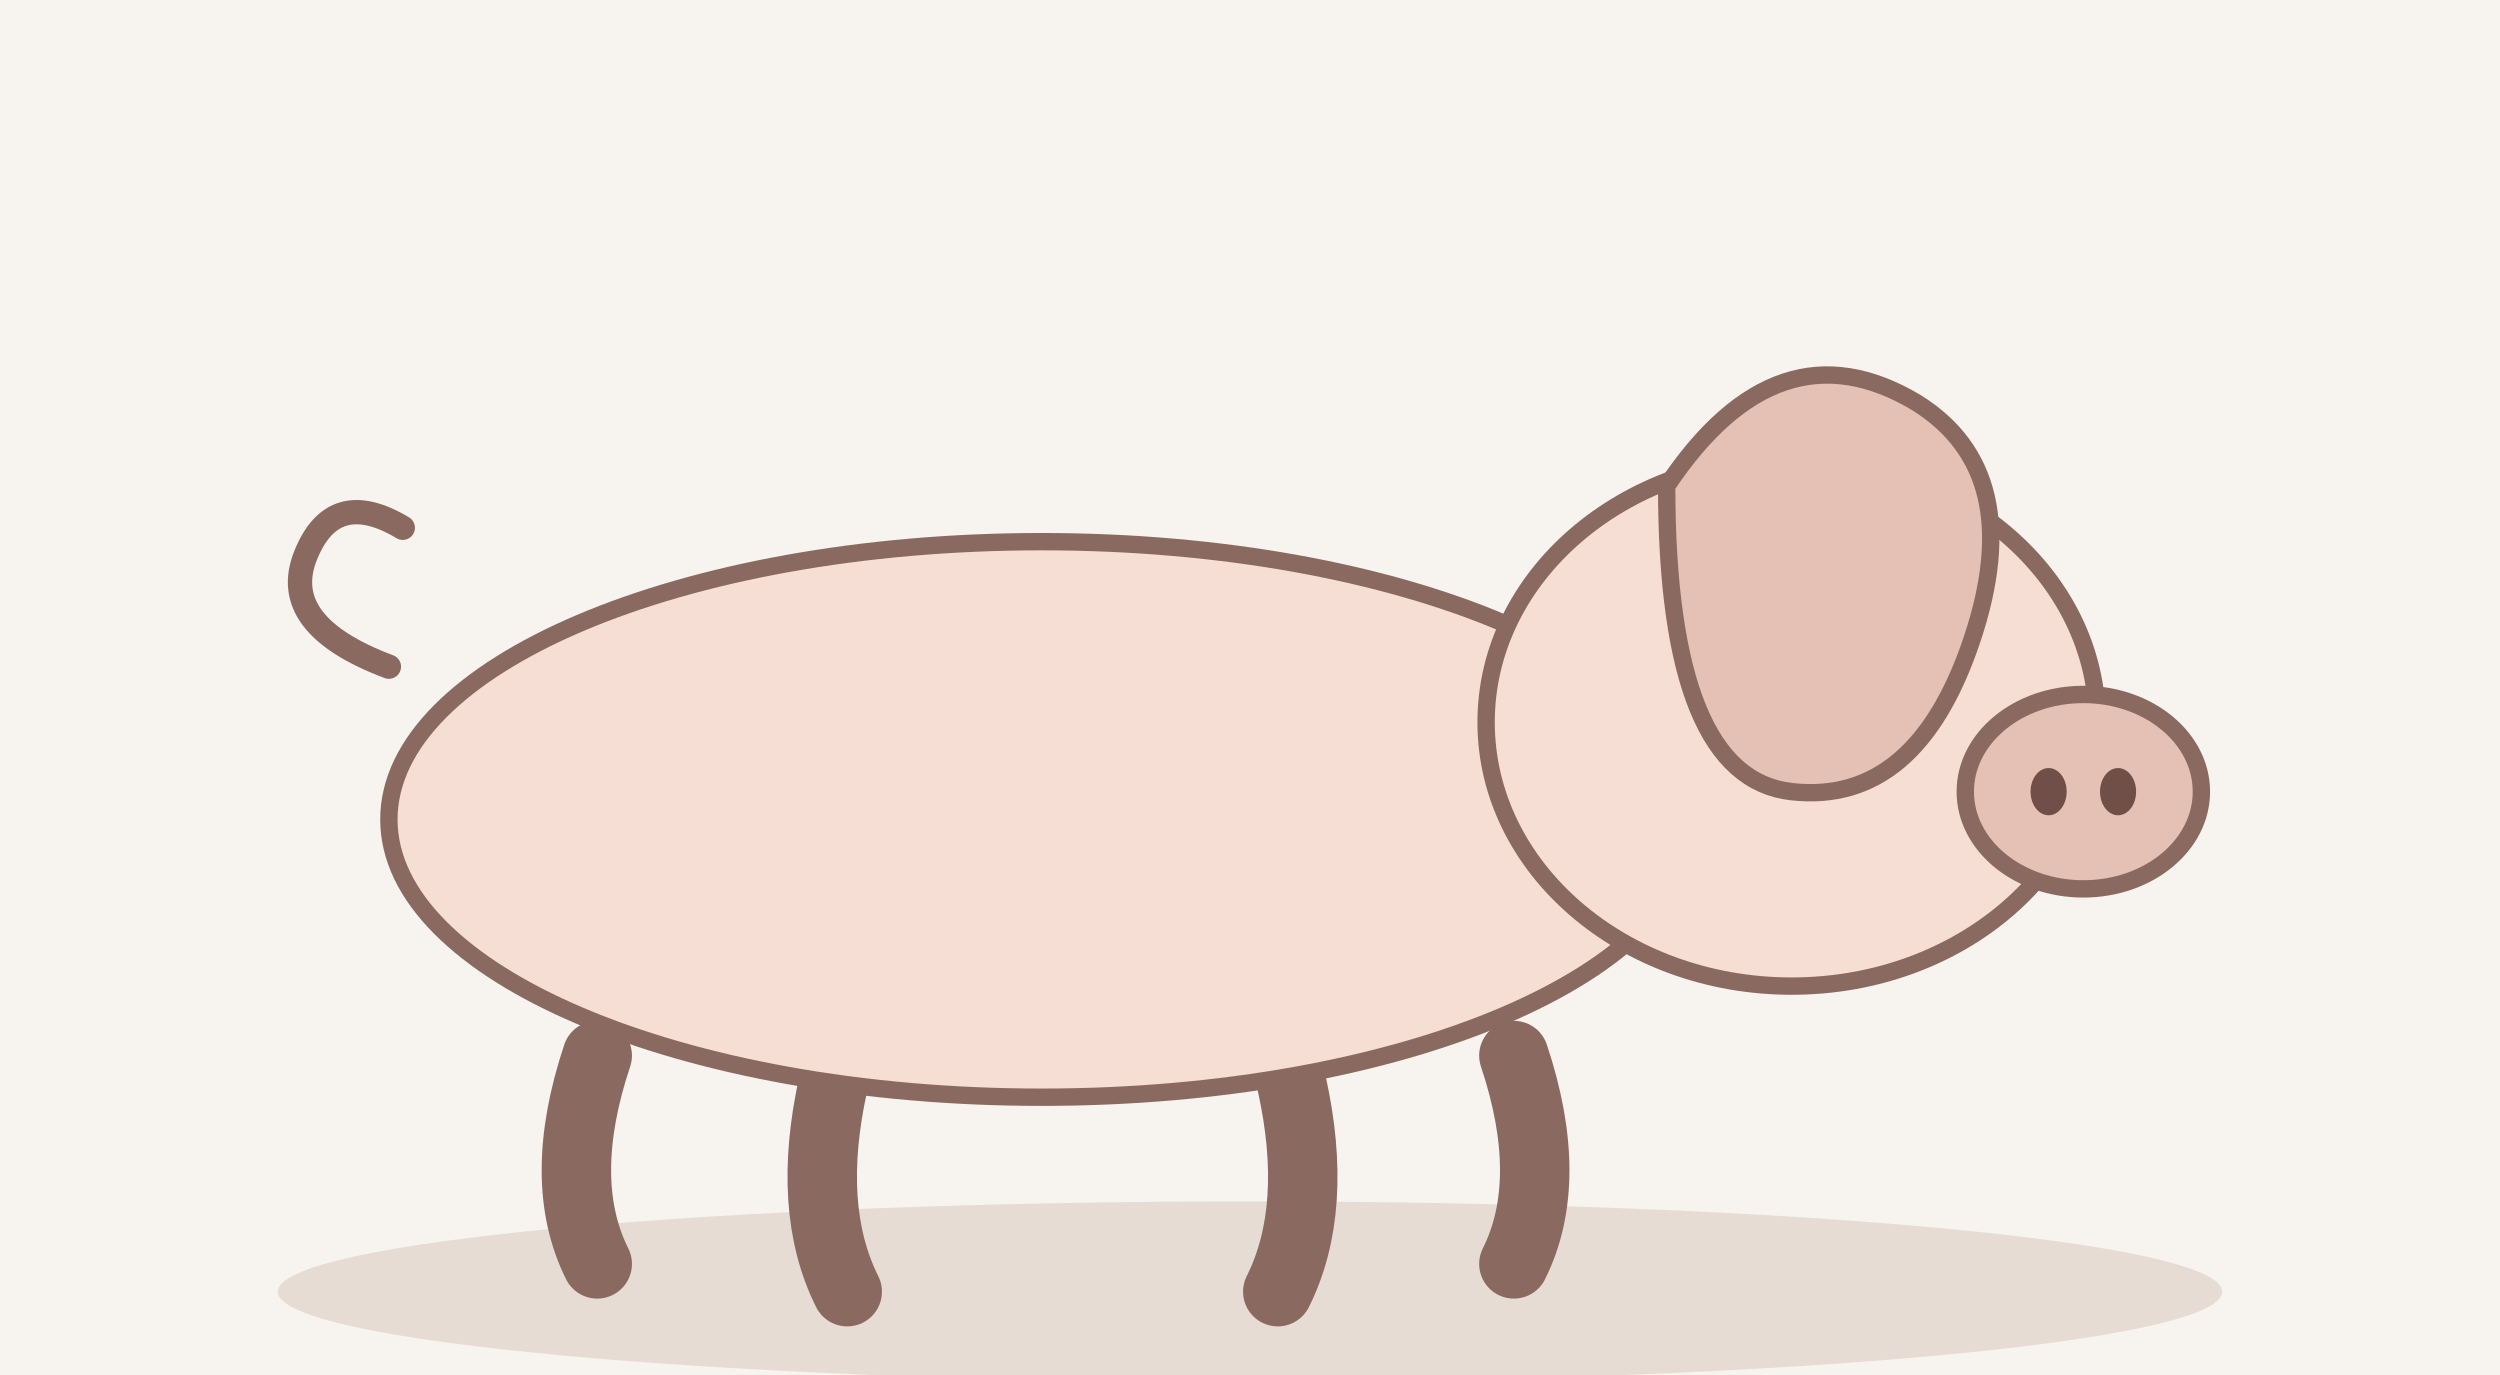
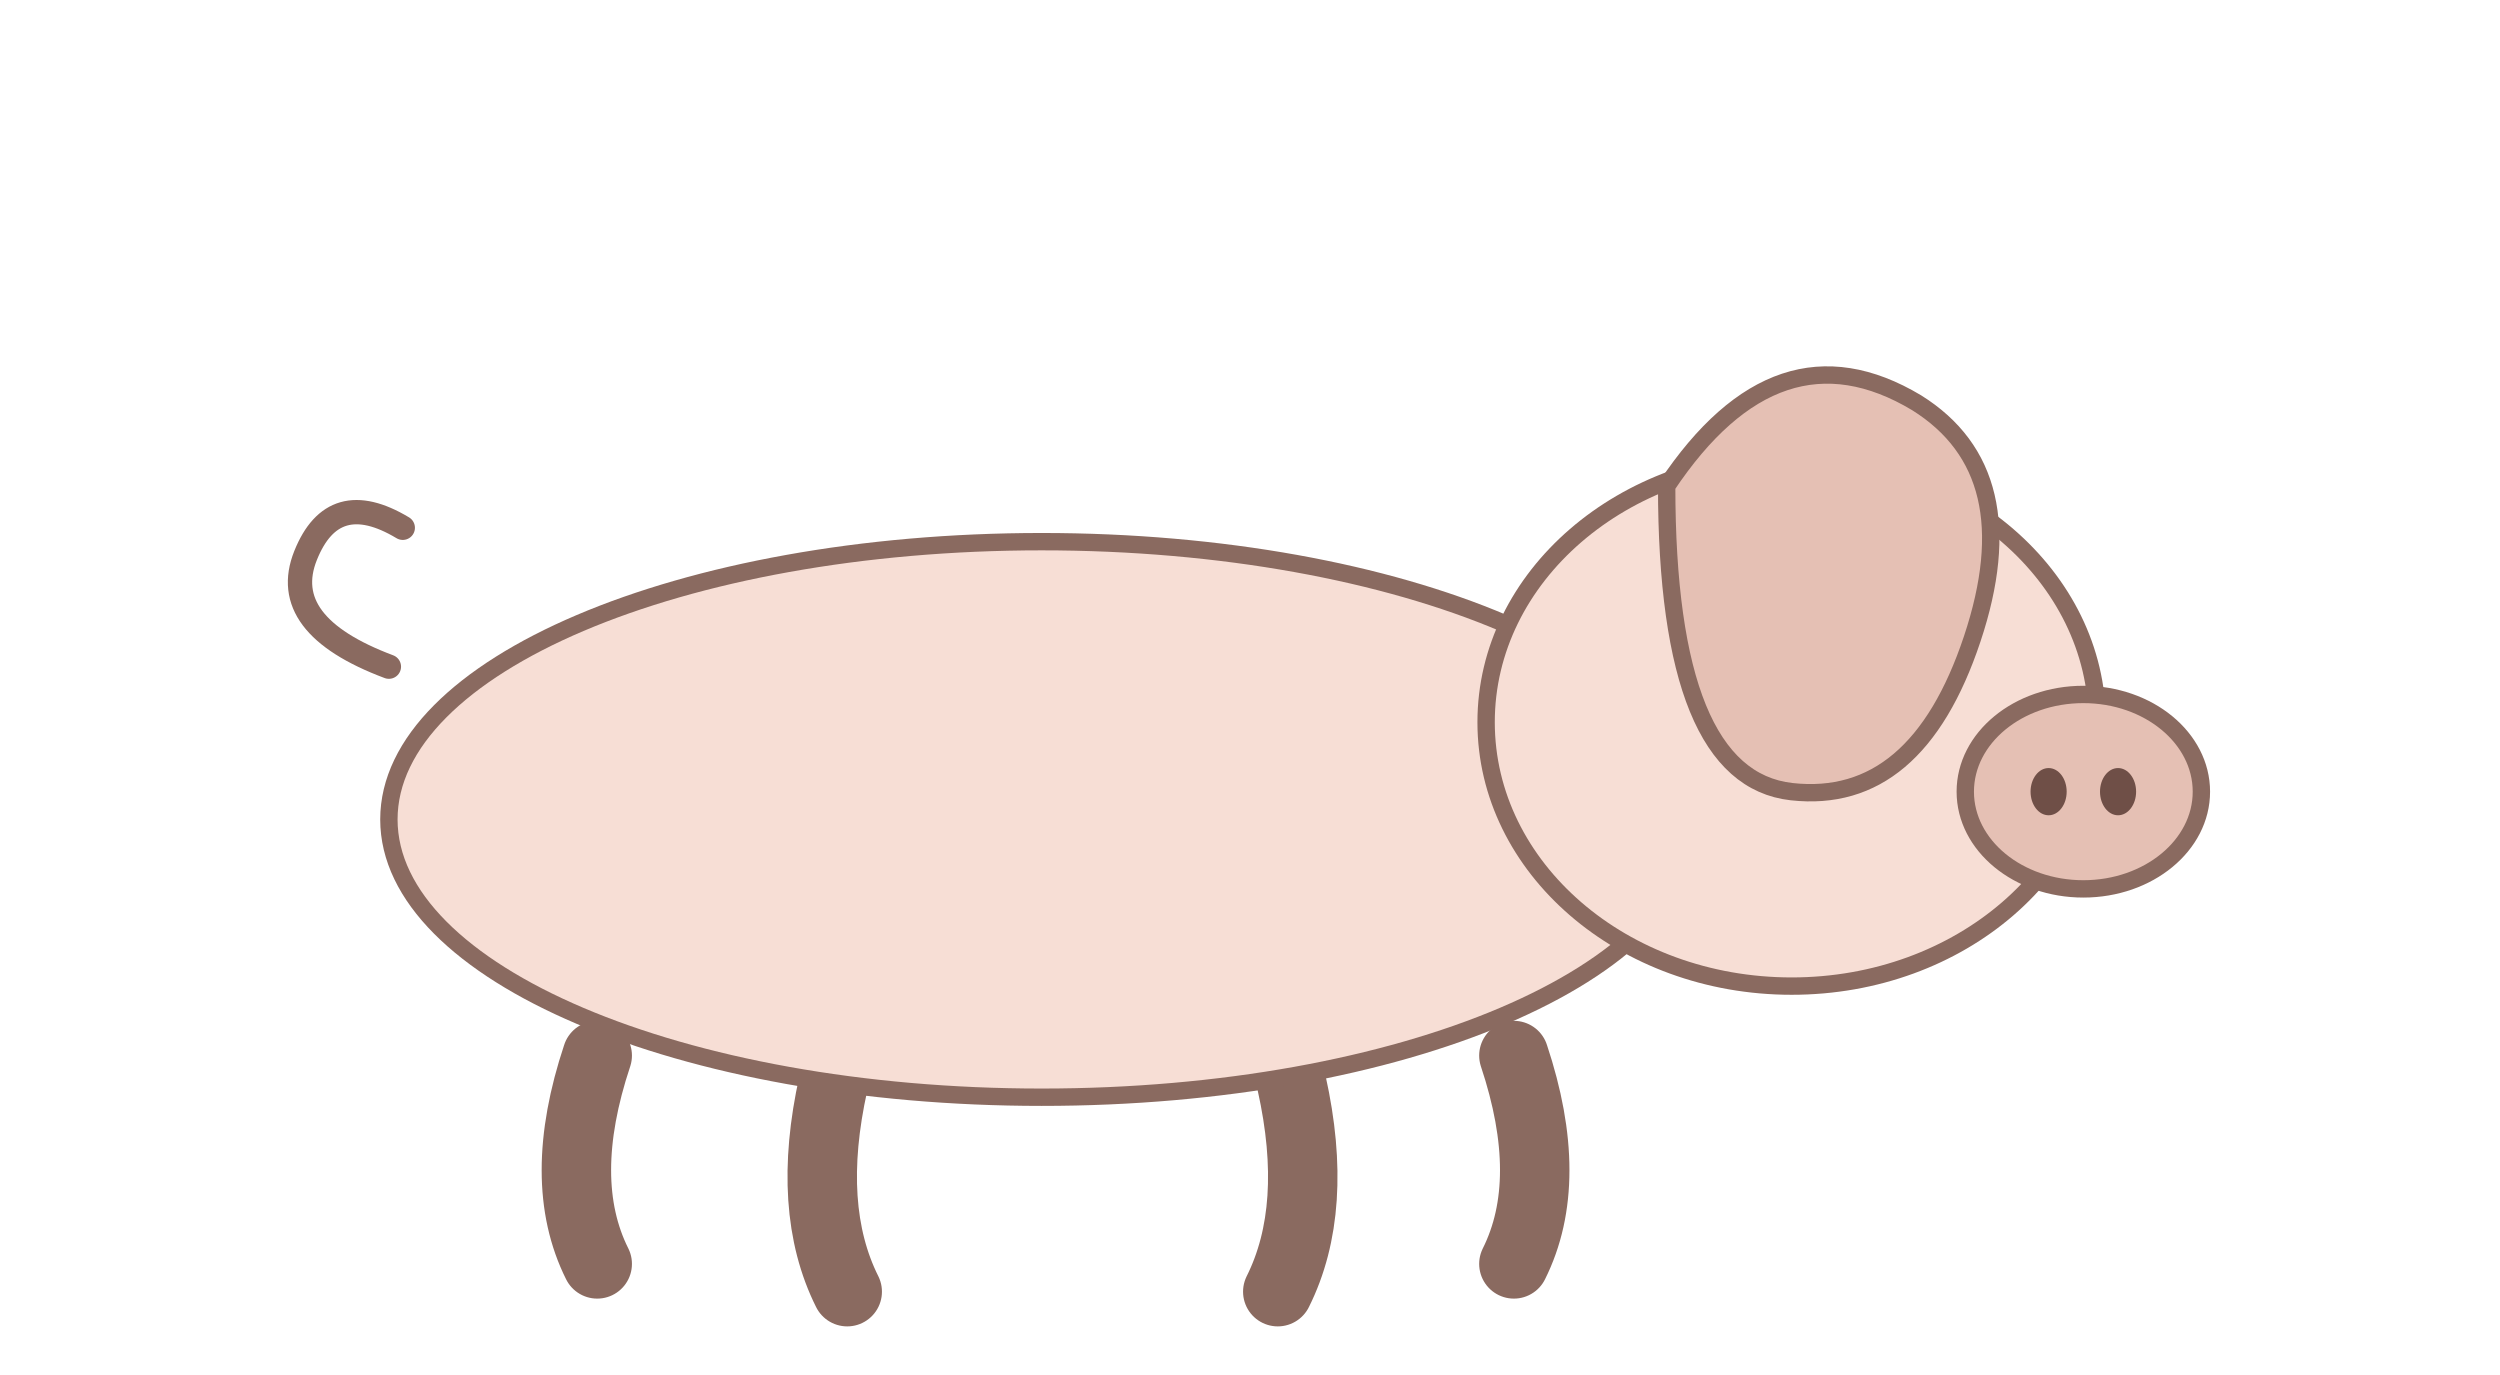
<svg xmlns="http://www.w3.org/2000/svg" viewBox="0 0 360 198" width="360" height="198" role="img" aria-labelledby="t d">
-   <rect width="360" height="230" fill="#f7f3ef" />
-   <ellipse cx="180" cy="186" rx="140" ry="13" fill="#e6dcd4" />
  <path d="M86 152 q-6 18 0 30 M120 156 q-4 18 2 30 M186 156 q4 18 -2 30 M218 152 q6 18 0 30" stroke="#8a6a60" stroke-width="10" stroke-linecap="round" fill="none" />
  <ellipse cx="150" cy="118" rx="94" ry="40" fill="#f7ded5" stroke="#8a6a60" stroke-width="2.5" />
  <ellipse cx="258" cy="104" rx="44" ry="38" fill="#f7ded5" stroke="#8a6a60" stroke-width="2.5" />
  <ellipse cx="300" cy="114" rx="17" ry="14" fill="#e5c0b4" stroke="#8a6a60" stroke-width="2.5" />
  <ellipse cx="295" cy="114" rx="2.6" ry="3.4" fill="#6f4f47" />
  <ellipse cx="305" cy="114" rx="2.6" ry="3.4" fill="#6f4f47" />
  <circle cx="272" cy="92" r="4" fill="#6f4f47" />
  <path d="M240 70 q16 -24 36 -12 q16 10 8 34 q-8 24 -26 22 q-18 -2 -18 -44 z" fill="#e5c0b4" stroke="#8a6a60" stroke-width="2.5" />
  <path d="M56 96 q-16 -6 -12 -16 q4 -10 14 -4" fill="none" stroke="#8a6a60" stroke-width="3.5" stroke-linecap="round" />
</svg>
